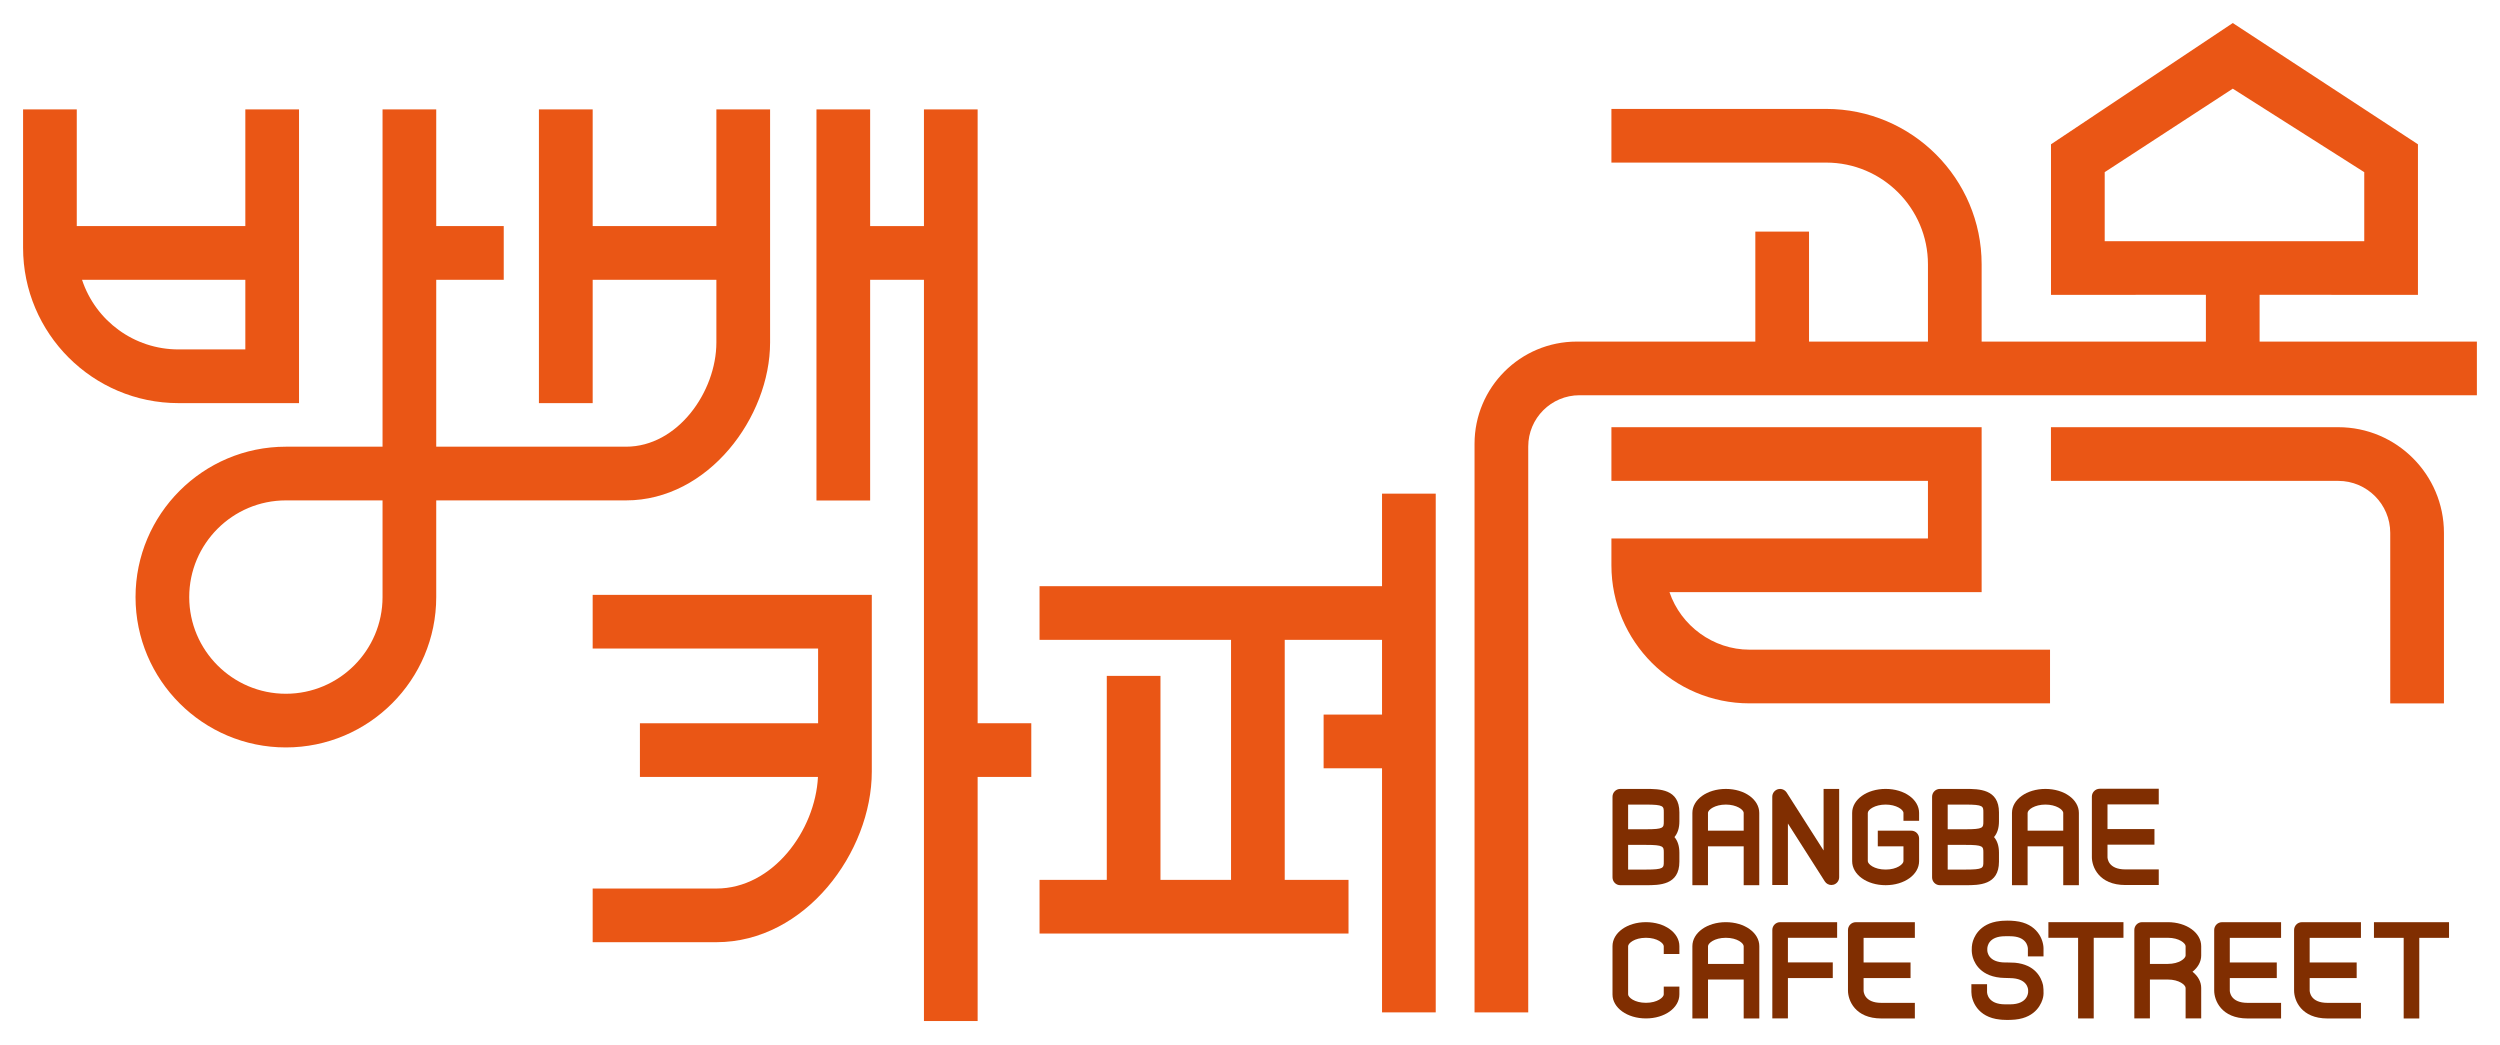
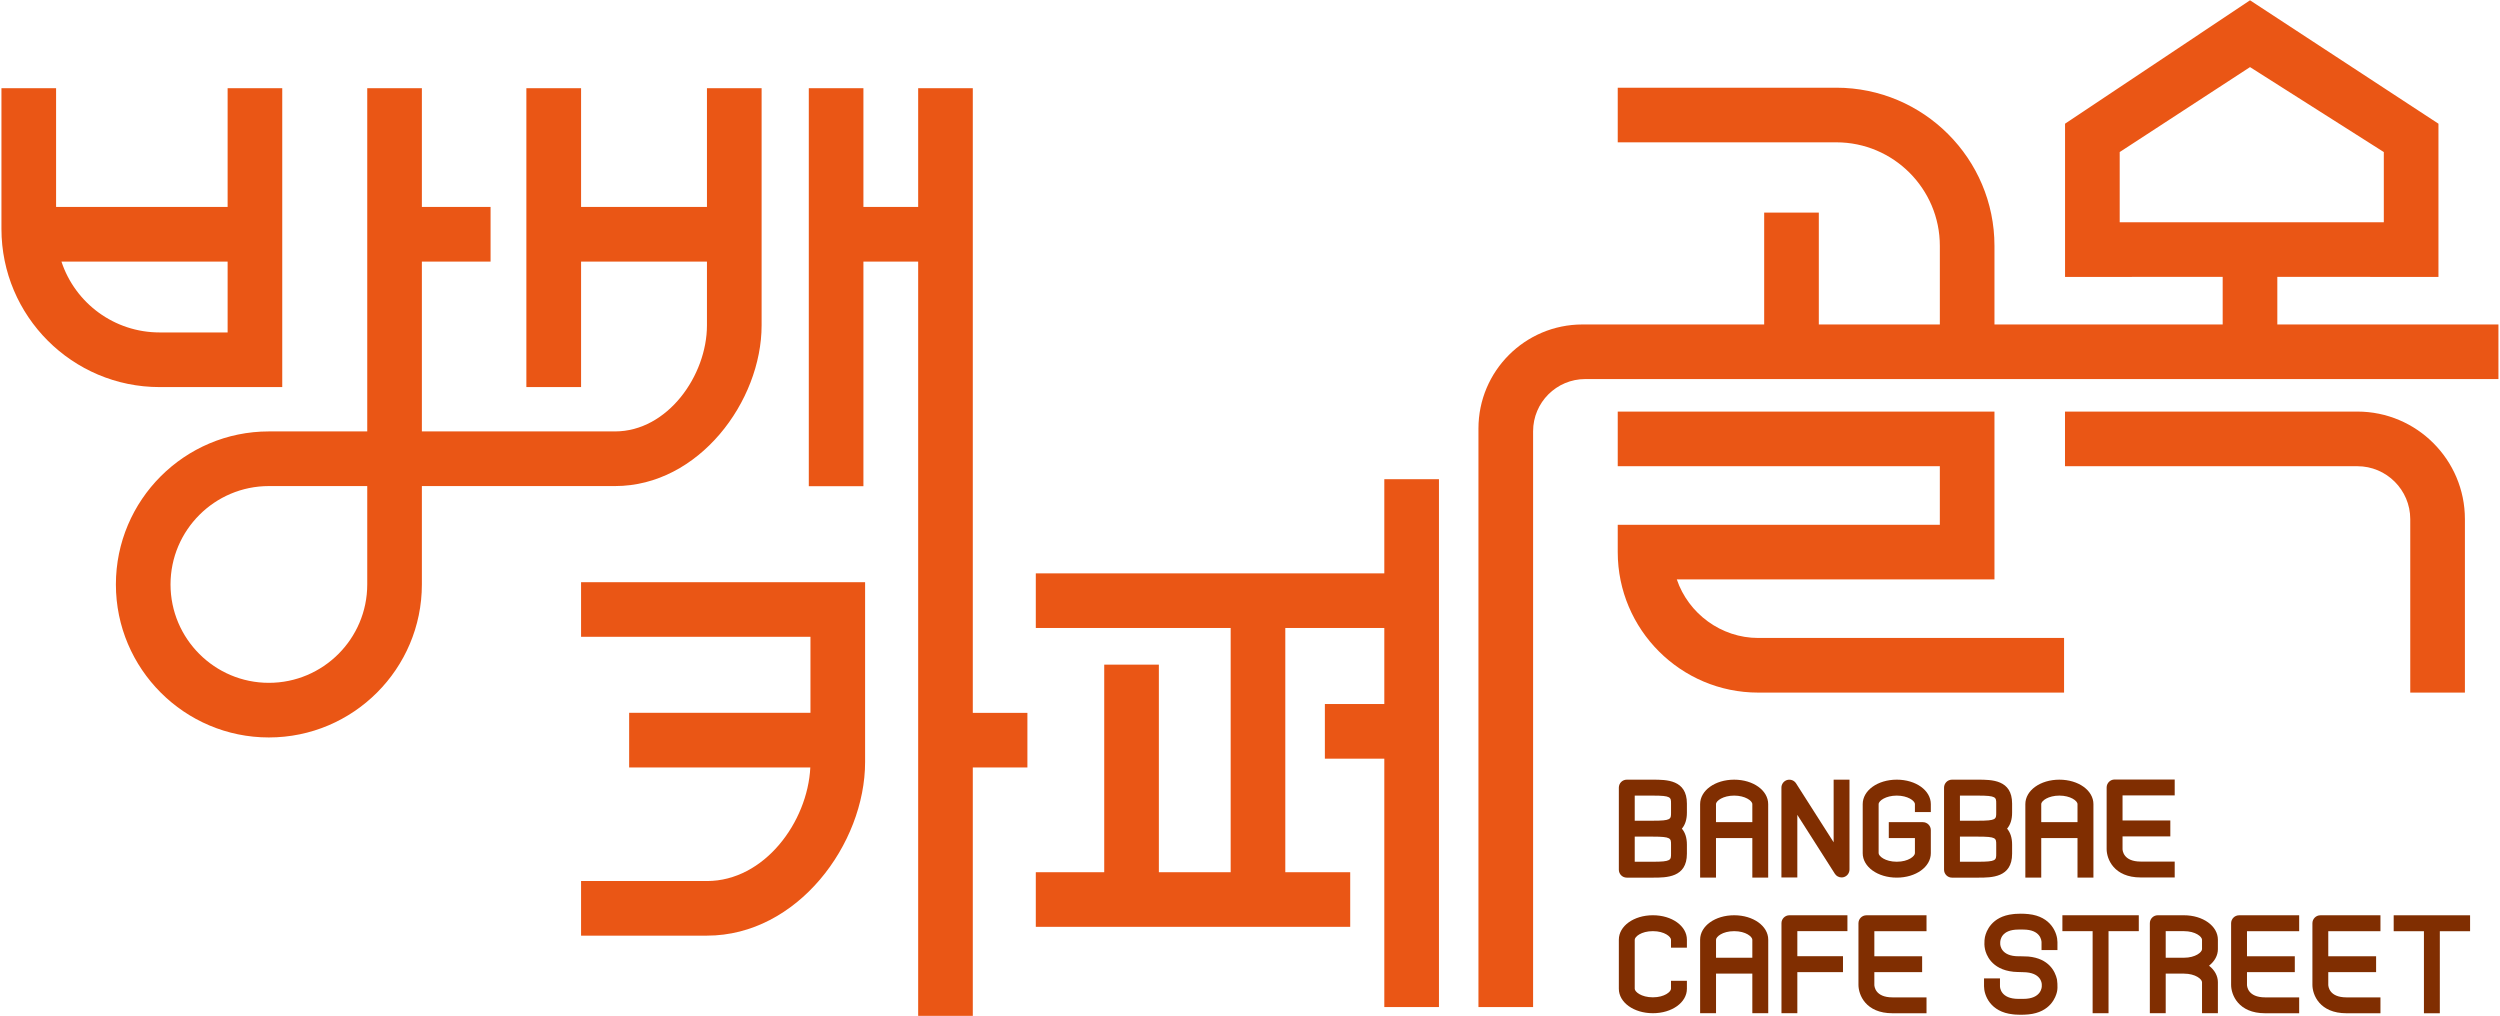
- <svg xmlns="http://www.w3.org/2000/svg" version="1.1" width="646.7" height="270.1" viewBox="0 0 646.7 270.1">
+ <svg xmlns="http://www.w3.org/2000/svg" version="1.1" width="635.52" height="258.24" viewBox="0 0 635.52 258.24">
  <defs>
    <clipPath id="clip_1">
-       <path transform="matrix(1,0,0,-1,-97.6,432.676)" d="M97.6 162.576H744.3V432.676H97.6Z" clip-rule="evenodd" />
+       <path transform="matrix(1,0,0,-1,-103.2,426.796)" d="M103.2 168.556H738.72V426.796H103.2Z" clip-rule="evenodd" />
    </clipPath>
    <clipPath id="clip_2">
-       <path transform="matrix(1,0,0,-1,-97.6,432.676)" d="M0 595.276H841.89V0H0Z" />
+       <path transform="matrix(1,0,0,-1,-103.2,426.796)" d="M0 595.276H841.89V0H0Z" />
    </clipPath>
  </defs>
  <g clip-path="url(#clip_1)">
    <g>
</g>
    <g>
      <g clip-path="url(#clip_2)">
-         <path transform="matrix(1,0,0,-1,471.7254,204.0789)" d="M0 0V-15.918L-9.548-.941C-10.04-.193-10.913 .164-11.83-.081-12.693-.355-13.275-1.122-13.275-2.027V-24.853H-9.231V-8.945L.315-23.921C.677-24.498 1.328-24.853 2.012-24.853 2.196-24.853 2.374-24.826 2.587-24.772 3.443-24.515 4.03-23.731 4.03-22.823V0Z" fill="#802e01" />
-         <path transform="matrix(1,0,0,-1,496.4317,212.3192)" d="M0 0V2.02C0 5.507-3.802 8.243-8.653 8.243-13.512 8.243-17.317 5.507-17.317 2.02V-10.443C-17.317-13.928-13.512-16.662-8.653-16.662-3.802-16.662 0-13.928 0-10.443V-4.585C0-3.467-.914-2.56-2.029-2.56H-10.686V-6.602H-4.044V-10.443C-4.044-11.184-5.673-12.62-8.653-12.62-11.644-12.62-13.27-11.184-13.27-10.443V2.02C-13.27 2.885-11.429 4.191-8.653 4.191-5.89 4.191-4.044 2.885-4.044 2.02V0Z" fill="#802e01" />
-         <path transform="matrix(1,0,0,-1,558.4273,208.0794)" d="M0 0V4.042H-15.285C-16.385 4.042-17.302 3.135-17.302 2.02V-13.644C-17.302-16.136-15.495-20.857-8.634-20.857H0V-16.82H-8.634C-13.082-16.82-13.26-13.96-13.26-13.644V-10.412H-1.113V-6.377H-13.26V0Z" fill="#802e01" />
-         <path transform="matrix(1,0,0,-1,446.4373,204.0789)" d="M0 0C-4.839 0-8.653-2.734-8.653-6.221V-24.902H-4.619V-14.842H4.619V-24.902H8.649V-6.221C8.649-2.734 4.854 0 0 0M-4.619-6.221C-4.619-5.355-2.773-4.049 0-4.049 2.771-4.049 4.619-5.355 4.619-6.221V-10.8H-4.619Z" fill="#802e01" />
-         <path transform="matrix(1,0,0,-1,529.1095,204.0789)" d="M0 0C-4.844 0-8.651-2.734-8.651-6.221V-24.902H-4.609V-14.842H4.609V-24.902H8.656V-6.221C8.656-2.734 4.846 0 0 0M-4.609-6.221C-4.609-5.355-2.77-4.049 0-4.049 2.775-4.049 4.609-5.355 4.609-6.221V-10.8H-4.609Z" fill="#802e01" />
-         <path transform="matrix(1,0,0,-1,517.0938,210.1503)" d="M0 0C0 6.071-5.204 6.071-8.644 6.071H-15.287C-16.4 6.071-17.302 5.162-17.302 4.044V-16.813C-17.302-17.923-16.4-18.833-15.287-18.833H-8.644C-5.204-18.833 0-18.833 0-12.762V-10.434C0-8.727-.428-7.367-1.279-6.384-.428-5.394 0-4.037 0-2.323ZM-4.039-2.323C-4.039-3.976-4.039-4.362-8.644-4.362H-13.263V2.02H-8.644C-4.039 2.02-4.039 1.592-4.039 0ZM-8.644-14.791H-13.263V-8.407H-8.644C-4.039-8.407-4.039-8.791-4.039-10.434V-12.762C-4.039-14.395-4.039-14.791-8.644-14.791" fill="#802e01" />
-         <path transform="matrix(1,0,0,-1,434.4242,210.1503)" d="M0 0C0 6.071-5.199 6.071-8.646 6.071H-15.287C-16.405 6.071-17.302 5.162-17.302 4.044V-16.813C-17.302-17.923-16.405-18.833-15.287-18.833H-8.646C-5.199-18.833 0-18.833 0-12.762V-10.434C0-8.727-.435-7.367-1.279-6.384-.435-5.394 0-4.037 0-2.323ZM-4.035-2.323C-4.035-3.976-4.035-4.362-8.646-4.362H-13.263V2.02H-8.646C-4.035 2.02-4.035 1.592-4.035 0ZM-8.646-14.791H-13.263V-8.407H-8.646C-4.035-8.407-4.035-8.837-4.035-10.434V-12.762C-4.035-14.363-4.035-14.791-8.646-14.791" fill="#802e01" />
-         <path transform="matrix(1,0,0,-1,495.3363,242.6006)" d="M0 0V4.047H-15.277C-16.405 4.047-17.302 3.135-17.302 2.017V-13.639C-17.302-16.141-15.495-20.858-8.644-20.858H0V-16.82H-8.644C-13.087-16.82-13.263-13.96-13.263-13.639V-10.409H-1.115V-6.372H-13.263V0Z" fill="#802e01" />
-         <path transform="matrix(1,0,0,-1,434.4242,246.7768)" d="M0 0V2.015C0 5.502-3.8 8.233-8.646 8.233-13.493 8.233-17.302 5.502-17.302 2.015V-10.456C-17.302-13.94-13.493-16.671-8.646-16.671-3.8-16.671 0-13.94 0-10.456V-8.434H-4.044V-10.456C-4.044-11.199-5.671-12.63-8.646-12.63-11.642-12.63-13.263-11.199-13.263-10.456V2.015C-13.263 2.756-11.642 4.191-8.646 4.191-5.671 4.191-4.044 2.756-4.044 2.015V0Z" fill="#802e01" />
-         <path transform="matrix(1,0,0,-1,475.2294,242.5858)" d="M0 0V4.039H-14.744C-15.864 4.039-16.766 3.132-16.766 2.022V-20.862H-12.732V-10.412H-1.127V-6.372H-12.732V0Z" fill="#802e01" />
-         <path transform="matrix(1,0,0,-1,446.4398,238.5463)" d="M0 0C-4.841 0-8.656-2.729-8.656-6.216V-24.902H-4.612V-14.835H4.616V-24.902H8.661V-6.216C8.661-2.729 4.851 0 0 0M-4.612-6.216C-4.612-5.472-2.988-4.042 0-4.042 2.988-4.042 4.616-5.472 4.616-6.216V-10.798H-4.612Z" fill="#802e01" />
-         <path transform="matrix(1,0,0,-1,590.0681,242.6006)" d="M0 0V4.047H-15.28C-16.393 4.047-17.302 3.135-17.302 2.017V-13.639C-17.302-16.141-15.486-20.858-8.644-20.858H0V-16.82H-8.644C-13.084-16.82-13.26-13.96-13.265-13.639V-10.409H-1.11V-6.372H-13.265V0Z" fill="#802e01" />
-         <path transform="matrix(1,0,0,-1,610.7301,242.6006)" d="M0 0V4.047H-15.285C-16.393 4.047-17.297 3.135-17.297 2.017V-13.639C-17.297-16.141-15.488-20.858-8.641-20.858H0V-16.82H-8.641C-13.084-16.82-13.251-13.96-13.265-13.639V-10.409H-1.105V-6.372H-13.265V0Z" fill="#802e01" />
-         <path transform="matrix(1,0,0,-1,569.406,247.1707)" d="M0 0V2.408C0 5.895-3.795 8.624-8.653 8.624H-15.292C-16.4 8.624-17.299 7.717-17.299 6.607V-16.275H-13.265V-6.213H-8.653C-5.661-6.213-4.034-7.649-4.034-8.389V-16.275H0V-8.389C0-6.822-.807-5.323-2.252-4.201-.807-3.059 0-1.567 0 0M-4.034 2.408V0C-4.034-.741-5.661-2.174-8.653-2.174H-13.265V4.585H-8.653C-5.661 4.585-4.034 3.152-4.034 2.408" fill="#802e01" />
-         <path transform="matrix(1,0,0,-1,529.8772,238.5463)" d="M0 0V-4.042H7.685V-24.902H11.727V-4.042H19.42V0Z" fill="#802e01" />
-         <path transform="matrix(1,0,0,-1,614.0946,238.5538)" d="M0 0V-4.049H7.688V-24.907H11.727V-4.049H19.42V0Z" fill="#802e01" />
-         <path transform="matrix(1,0,0,-1,528.4859,254.7947)" d="M0 0C-.457 1.944-2.01 5.262-7.262 5.758-8.323 5.822-9.769 5.822-9.769 5.822-14.214 5.822-14.407 8.636-14.412 8.947V9.395C-14.397 9.93-14.126 12.612-9.783 12.612H-8.551C-4.225 12.612-3.937 9.93-3.912 9.412V7.397H.132V9.421C.132 11.624-1.406 15.947-7.226 16.544-7.876 16.615-8.531 16.647-9.196 16.647-10.351 16.647-11.089 16.544-11.104 16.544-16.689 15.967-17.999 12.03-18.261 10.857-18.266 10.842-18.65 9.321-18.283 7.617-18.028 6.411-16.767 2.467-11.045 1.885-10.803 1.868-9.627 1.785-8.551 1.78-4.013 1.731-3.849-1.034-3.849-1.347V-1.819C-3.849-1.949-3.91-5.008-8.539-5.008H-9.783C-14.297-5.008-14.471-2.132-14.476-1.812V.203H-18.53V-1.819C-18.53-4.027-16.982-8.353-11.145-8.942-11.013-8.954-10.326-9.047-9.26-9.047-8.627-9.047-7.935-9.013-7.226-8.954-1.597-8.407-.267-4.45 .007-3.245 .318-1.971 .007-.051 0 0" fill="#802e01" />
-         <path transform="matrix(1,0,0,-1,98.956,154.4541)" d="M0 0C0-13.79-11.217-25.007-25.007-25.007-38.791-25.007-50.008-13.79-50.008 0-50.008 13.793-38.791 25.012-25.007 25.012H0ZM100.251 65.872V126.149H86.357V95.969H54.358V126.149H40.451V50.174H54.358V82.076H86.357V65.872C86.357 53.14 76.361 38.903 62.986 38.903H13.888V82.076H31.351V95.969H13.888V126.149H0V38.903H-25.007C-46.449 38.903-63.896 21.45-63.896 0-63.896-21.448-46.449-38.892-25.007-38.892-3.559-38.892 13.888-21.448 13.888 0V25.012H62.986C84.313 25.012 100.251 46.583 100.251 65.872" fill="#ea5615" />
-         <path transform="matrix(1,0,0,-1,21.21861,72.37518)" d="M0 0H42.244V-18.014H24.949C13.484-18.014 3.518-10.631 0 0M56.132-31.904V44.073H42.244V13.89H-1.36V44.073H-15.25V8.304C-15.25-13.869 2.782-31.904 24.949-31.904Z" fill="#ea5615" />
-         <path transform="matrix(1,0,0,-1,153.3111,167.756)" d="M0 0H58.314V-19.33H12.223V-33.224H58.279C57.584-47.13 46.572-62.089 32.002-62.089H0V-75.971H32.002C55.006-75.971 72.205-52.668 72.205-31.831V13.882H0Z" fill="#ea5615" />
-         <path transform="matrix(1,0,0,-1,252.894,28.30258)" d="M0 0H-13.888V-30.182H-27.806V0H-41.691V-101.167H-27.806V-44.073H-13.888V-235.818H0V-172.674H13.88V-158.786H0Z" fill="#ea5615" />
-         <path transform="matrix(1,0,0,-1,431.8598,153.1758)" d="M0 0H80.749V42.669H-15.019V28.784H66.861V13.888H-15.019V6.949C-15.019-12.744 1-28.768 20.695-28.768H98.441V-14.88H20.695C11.28-14.88 2.946-8.691 0 0" fill="#ea5615" />
-         <path transform="matrix(1,0,0,-1,604.8582,110.5069)" d="M0 0H-74.32V-13.888H0C7.415-13.888 13.449-19.922 13.449-27.34V-71.44H27.342V-27.34C27.342-12.261 15.076 0 0 0" fill="#ea5615" />
-         <path transform="matrix(1,0,0,-1,357.5034,151.6342)" d="M0 0H-88.595V-13.882H-39.058V-75.972H-57.312V-23.203H-71.2V-75.972H-88.595V-89.854H-8.669V-75.972H-25.17V-13.882H0V-33.213H-15.111V-47.106H0V-110.247H13.891V23.938H0Z" fill="#ea5615" />
-         <path transform="matrix(1,0,0,-1,544.445,62.38989)" d="M0 0V17.856L33.128 39.453 67.139 17.856V0ZM40.069-25.969V-13.866L81.029-13.891V25.064L33.128 56.434-13.894 25.064V-13.891L26.178-13.866V-25.969H-31.836V-5.985C-31.836 16.185-49.872 34.215-72.045 34.215H-127.604V20.33H-72.045C-57.527 20.33-45.722 8.527-45.722-5.985V-25.969H-76.487V2.472H-90.377V-25.969H-119.577-127.604-132.411V-25.972H-136.562C-151.169-25.972-163.011-37.814-163.011-52.422V-65.306H-163.012V-193.378L-163.011-199.491H-149.124V-199.487H-149.12V-53.121C-149.12-45.792-143.178-39.85-135.849-39.85H-127.604V-39.857H96.277V-25.969Z" fill="#ea5615" />
+         <path transform="matrix(1,0,0,-1,466.1254,198.1989)" d="M0 0V-15.918L-9.548-.941C-10.04-.193-10.913 .164-11.83-.081-12.693-.355-13.275-1.122-13.275-2.027V-24.853H-9.231V-8.945L.315-23.921C.677-24.498 1.328-24.853 2.012-24.853 2.196-24.853 2.374-24.826 2.587-24.772 3.443-24.515 4.03-23.731 4.03-22.823V0Z" fill="#802e01" />
+         <path transform="matrix(1,0,0,-1,490.8317,206.4392)" d="M0 0V2.02C0 5.507-3.802 8.243-8.653 8.243-13.512 8.243-17.317 5.507-17.317 2.02V-10.443C-17.317-13.928-13.512-16.662-8.653-16.662-3.802-16.662 0-13.928 0-10.443V-4.585C0-3.467-.914-2.56-2.029-2.56H-10.686V-6.602H-4.044V-10.443C-4.044-11.184-5.673-12.62-8.653-12.62-11.644-12.62-13.27-11.184-13.27-10.443V2.02C-13.27 2.885-11.429 4.191-8.653 4.191-5.89 4.191-4.044 2.885-4.044 2.02V0Z" fill="#802e01" />
+         <path transform="matrix(1,0,0,-1,552.8272,202.1994)" d="M0 0V4.042H-15.285C-16.385 4.042-17.302 3.135-17.302 2.02V-13.644C-17.302-16.136-15.495-20.857-8.634-20.857H0V-16.82H-8.634C-13.082-16.82-13.26-13.96-13.26-13.644V-10.412H-1.113V-6.377H-13.26V0Z" fill="#802e01" />
+         <path transform="matrix(1,0,0,-1,440.8373,198.1989)" d="M0 0C-4.839 0-8.653-2.734-8.653-6.221V-24.902H-4.619V-14.842H4.619V-24.902H8.649V-6.221C8.649-2.734 4.854 0 0 0M-4.619-6.221C-4.619-5.355-2.773-4.049 0-4.049 2.771-4.049 4.619-5.355 4.619-6.221V-10.8H-4.619Z" fill="#802e01" />
+         <path transform="matrix(1,0,0,-1,523.5094,198.1989)" d="M0 0C-4.844 0-8.651-2.734-8.651-6.221V-24.902H-4.609V-14.842H4.609V-24.902H8.656V-6.221C8.656-2.734 4.846 0 0 0M-4.609-6.221C-4.609-5.355-2.77-4.049 0-4.049 2.775-4.049 4.609-5.355 4.609-6.221V-10.8H-4.609Z" fill="#802e01" />
+         <path transform="matrix(1,0,0,-1,511.4937,204.2703)" d="M0 0C0 6.071-5.204 6.071-8.644 6.071H-15.287C-16.4 6.071-17.302 5.162-17.302 4.044V-16.813C-17.302-17.923-16.4-18.833-15.287-18.833H-8.644C-5.204-18.833 0-18.833 0-12.762V-10.434C0-8.727-.428-7.367-1.279-6.384-.428-5.394 0-4.037 0-2.323ZM-4.039-2.323C-4.039-3.976-4.039-4.362-8.644-4.362H-13.263V2.02H-8.644C-4.039 2.02-4.039 1.592-4.039 0ZM-8.644-14.791H-13.263V-8.407H-8.644C-4.039-8.407-4.039-8.791-4.039-10.434V-12.762C-4.039-14.395-4.039-14.791-8.644-14.791" fill="#802e01" />
+         <path transform="matrix(1,0,0,-1,428.8242,204.2703)" d="M0 0C0 6.071-5.199 6.071-8.646 6.071H-15.287C-16.405 6.071-17.302 5.162-17.302 4.044V-16.813C-17.302-17.923-16.405-18.833-15.287-18.833H-8.646C-5.199-18.833 0-18.833 0-12.762V-10.434C0-8.727-.435-7.367-1.279-6.384-.435-5.394 0-4.037 0-2.323ZM-4.035-2.323C-4.035-3.976-4.035-4.362-8.646-4.362H-13.263V2.02H-8.646C-4.035 2.02-4.035 1.592-4.035 0ZM-8.646-14.791H-13.263V-8.407H-8.646C-4.035-8.407-4.035-8.837-4.035-10.434V-12.762C-4.035-14.363-4.035-14.791-8.646-14.791" fill="#802e01" />
+         <path transform="matrix(1,0,0,-1,489.7363,236.7206)" d="M0 0V4.047H-15.277C-16.405 4.047-17.302 3.135-17.302 2.017V-13.639C-17.302-16.141-15.495-20.858-8.644-20.858H0V-16.82H-8.644C-13.087-16.82-13.263-13.96-13.263-13.639V-10.409H-1.115V-6.372H-13.263V0Z" fill="#802e01" />
+         <path transform="matrix(1,0,0,-1,428.8242,240.8968)" d="M0 0V2.015C0 5.502-3.8 8.233-8.646 8.233-13.493 8.233-17.302 5.502-17.302 2.015V-10.456C-17.302-13.94-13.493-16.671-8.646-16.671-3.8-16.671 0-13.94 0-10.456V-8.434H-4.044V-10.456C-4.044-11.199-5.671-12.63-8.646-12.63-11.642-12.63-13.263-11.199-13.263-10.456V2.015C-13.263 2.756-11.642 4.191-8.646 4.191-5.671 4.191-4.044 2.756-4.044 2.015V0Z" fill="#802e01" />
+         <path transform="matrix(1,0,0,-1,469.6294,236.7058)" d="M0 0V4.039H-14.744C-15.864 4.039-16.766 3.132-16.766 2.022V-20.862H-12.732V-10.412H-1.127V-6.372H-12.732V0Z" fill="#802e01" />
+         <path transform="matrix(1,0,0,-1,440.8398,232.6663)" d="M0 0C-4.841 0-8.656-2.729-8.656-6.216V-24.902H-4.612V-14.835H4.616V-24.902H8.661V-6.216C8.661-2.729 4.851 0 0 0M-4.612-6.216C-4.612-5.472-2.988-4.042 0-4.042 2.988-4.042 4.616-5.472 4.616-6.216V-10.798H-4.612Z" fill="#802e01" />
+         <path transform="matrix(1,0,0,-1,584.468,236.7206)" d="M0 0V4.047H-15.28C-16.393 4.047-17.302 3.135-17.302 2.017V-13.639C-17.302-16.141-15.486-20.858-8.644-20.858H0V-16.82H-8.644C-13.084-16.82-13.26-13.96-13.265-13.639V-10.409H-1.11V-6.372H-13.265V0Z" fill="#802e01" />
+         <path transform="matrix(1,0,0,-1,605.13,236.7206)" d="M0 0V4.047H-15.285C-16.393 4.047-17.297 3.135-17.297 2.017V-13.639C-17.297-16.141-15.488-20.858-8.641-20.858H0V-16.82H-8.641C-13.084-16.82-13.251-13.96-13.265-13.639V-10.409H-1.105V-6.372H-13.265V0Z" fill="#802e01" />
+         <path transform="matrix(1,0,0,-1,563.806,241.2907)" d="M0 0V2.408C0 5.895-3.795 8.624-8.653 8.624H-15.292C-16.4 8.624-17.299 7.717-17.299 6.607V-16.275H-13.265V-6.213H-8.653C-5.661-6.213-4.034-7.649-4.034-8.389V-16.275H0V-8.389C0-6.822-.807-5.323-2.252-4.201-.807-3.059 0-1.567 0 0M-4.034 2.408V0C-4.034-.741-5.661-2.174-8.653-2.174H-13.265V4.585H-8.653C-5.661 4.585-4.034 3.152-4.034 2.408" fill="#802e01" />
+         <path transform="matrix(1,0,0,-1,524.2771,232.6663)" d="M0 0V-4.042H7.685V-24.902H11.727V-4.042H19.42V0Z" fill="#802e01" />
+         <path transform="matrix(1,0,0,-1,608.4945,232.6738)" d="M0 0V-4.049H7.688V-24.907H11.727V-4.049H19.42V0Z" fill="#802e01" />
+         <path transform="matrix(1,0,0,-1,522.8859,248.9147)" d="M0 0C-.457 1.944-2.01 5.262-7.262 5.758-8.323 5.822-9.769 5.822-9.769 5.822-14.214 5.822-14.407 8.636-14.412 8.947V9.395C-14.397 9.93-14.126 12.612-9.783 12.612H-8.551C-4.225 12.612-3.937 9.93-3.912 9.412V7.397H.132V9.421C.132 11.624-1.406 15.947-7.226 16.544-7.876 16.615-8.531 16.647-9.196 16.647-10.351 16.647-11.089 16.544-11.104 16.544-16.689 15.967-17.999 12.03-18.261 10.857-18.266 10.842-18.65 9.321-18.283 7.617-18.028 6.411-16.767 2.467-11.045 1.885-10.803 1.868-9.627 1.785-8.551 1.78-4.013 1.731-3.849-1.034-3.849-1.347V-1.819C-3.849-1.949-3.91-5.008-8.539-5.008H-9.783C-14.297-5.008-14.471-2.132-14.476-1.812V.203H-18.53V-1.819C-18.53-4.027-16.982-8.353-11.145-8.942-11.013-8.954-10.326-9.047-9.26-9.047-8.627-9.047-7.935-9.013-7.226-8.954-1.597-8.407-.267-4.45 .007-3.245 .318-1.971 .007-.051 0 0" fill="#802e01" />
+         <path transform="matrix(1,0,0,-1,93.356,148.5741)" d="M0 0C0-13.79-11.217-25.007-25.007-25.007-38.791-25.007-50.008-13.79-50.008 0-50.008 13.793-38.791 25.012-25.007 25.012H0ZM100.251 65.872V126.149H86.357V95.969H54.358V126.149H40.451V50.174H54.358V82.076H86.357V65.872C86.357 53.14 76.361 38.903 62.986 38.903H13.888V82.076H31.351V95.969H13.888V126.149H0V38.903H-25.007C-46.449 38.903-63.896 21.45-63.896 0-63.896-21.448-46.449-38.892-25.007-38.892-3.559-38.892 13.888-21.448 13.888 0V25.012H62.986C84.313 25.012 100.251 46.583 100.251 65.872" fill="#ea5615" />
+         <path transform="matrix(1,0,0,-1,15.61861,66.49518)" d="M0 0H42.244V-18.014H24.949C13.484-18.014 3.518-10.631 0 0M56.132-31.904V44.073H42.244V13.89H-1.36V44.073H-15.25V8.304C-15.25-13.869 2.782-31.904 24.949-31.904Z" fill="#ea5615" />
+         <path transform="matrix(1,0,0,-1,147.7111,161.876)" d="M0 0H58.314V-19.33H12.223V-33.224H58.279C57.584-47.13 46.572-62.089 32.002-62.089H0V-75.971H32.002C55.006-75.971 72.205-52.668 72.205-31.831V13.882H0Z" fill="#ea5615" />
+         <path transform="matrix(1,0,0,-1,247.294,22.42258)" d="M0 0H-13.888V-30.182H-27.806V0H-41.691V-101.167H-27.806V-44.073H-13.888V-235.818H0V-172.674H13.88V-158.786H0Z" fill="#ea5615" />
+         <path transform="matrix(1,0,0,-1,426.2598,147.2958)" d="M0 0H80.749V42.669H-15.019V28.784H66.861V13.888H-15.019V6.949C-15.019-12.744 1-28.768 20.695-28.768H98.441V-14.88H20.695C11.28-14.88 2.946-8.691 0 0" fill="#ea5615" />
+         <path transform="matrix(1,0,0,-1,599.2581,104.6269)" d="M0 0H-74.32V-13.888H0C7.415-13.888 13.449-19.922 13.449-27.34V-71.44H27.342V-27.34C27.342-12.261 15.076 0 0 0" fill="#ea5615" />
+         <path transform="matrix(1,0,0,-1,351.9034,145.7542)" d="M0 0H-88.595V-13.882H-39.058V-75.972H-57.312V-23.203H-71.2V-75.972H-88.595V-89.854H-8.669V-75.972H-25.17V-13.882H0V-33.213H-15.111V-47.106H0V-110.247H13.891V23.938H0Z" fill="#ea5615" />
+         <path transform="matrix(1,0,0,-1,538.845,56.50989)" d="M0 0V17.856L33.128 39.453 67.139 17.856V0ZM40.069-25.969V-13.866L81.029-13.891V25.064L33.128 56.434-13.894 25.064V-13.891L26.178-13.866V-25.969H-31.836V-5.985C-31.836 16.185-49.872 34.215-72.045 34.215H-127.604V20.33H-72.045C-57.527 20.33-45.722 8.527-45.722-5.985V-25.969H-76.487V2.472H-90.377V-25.969H-119.577-127.604-132.411V-25.972H-136.562C-151.169-25.972-163.011-37.814-163.011-52.422V-65.306H-163.012V-193.378L-163.011-199.491H-149.124V-199.487H-149.12V-53.121C-149.12-45.792-143.178-39.85-135.849-39.85H-127.604V-39.857H96.277V-25.969Z" fill="#ea5615" />
      </g>
    </g>
  </g>
</svg>
